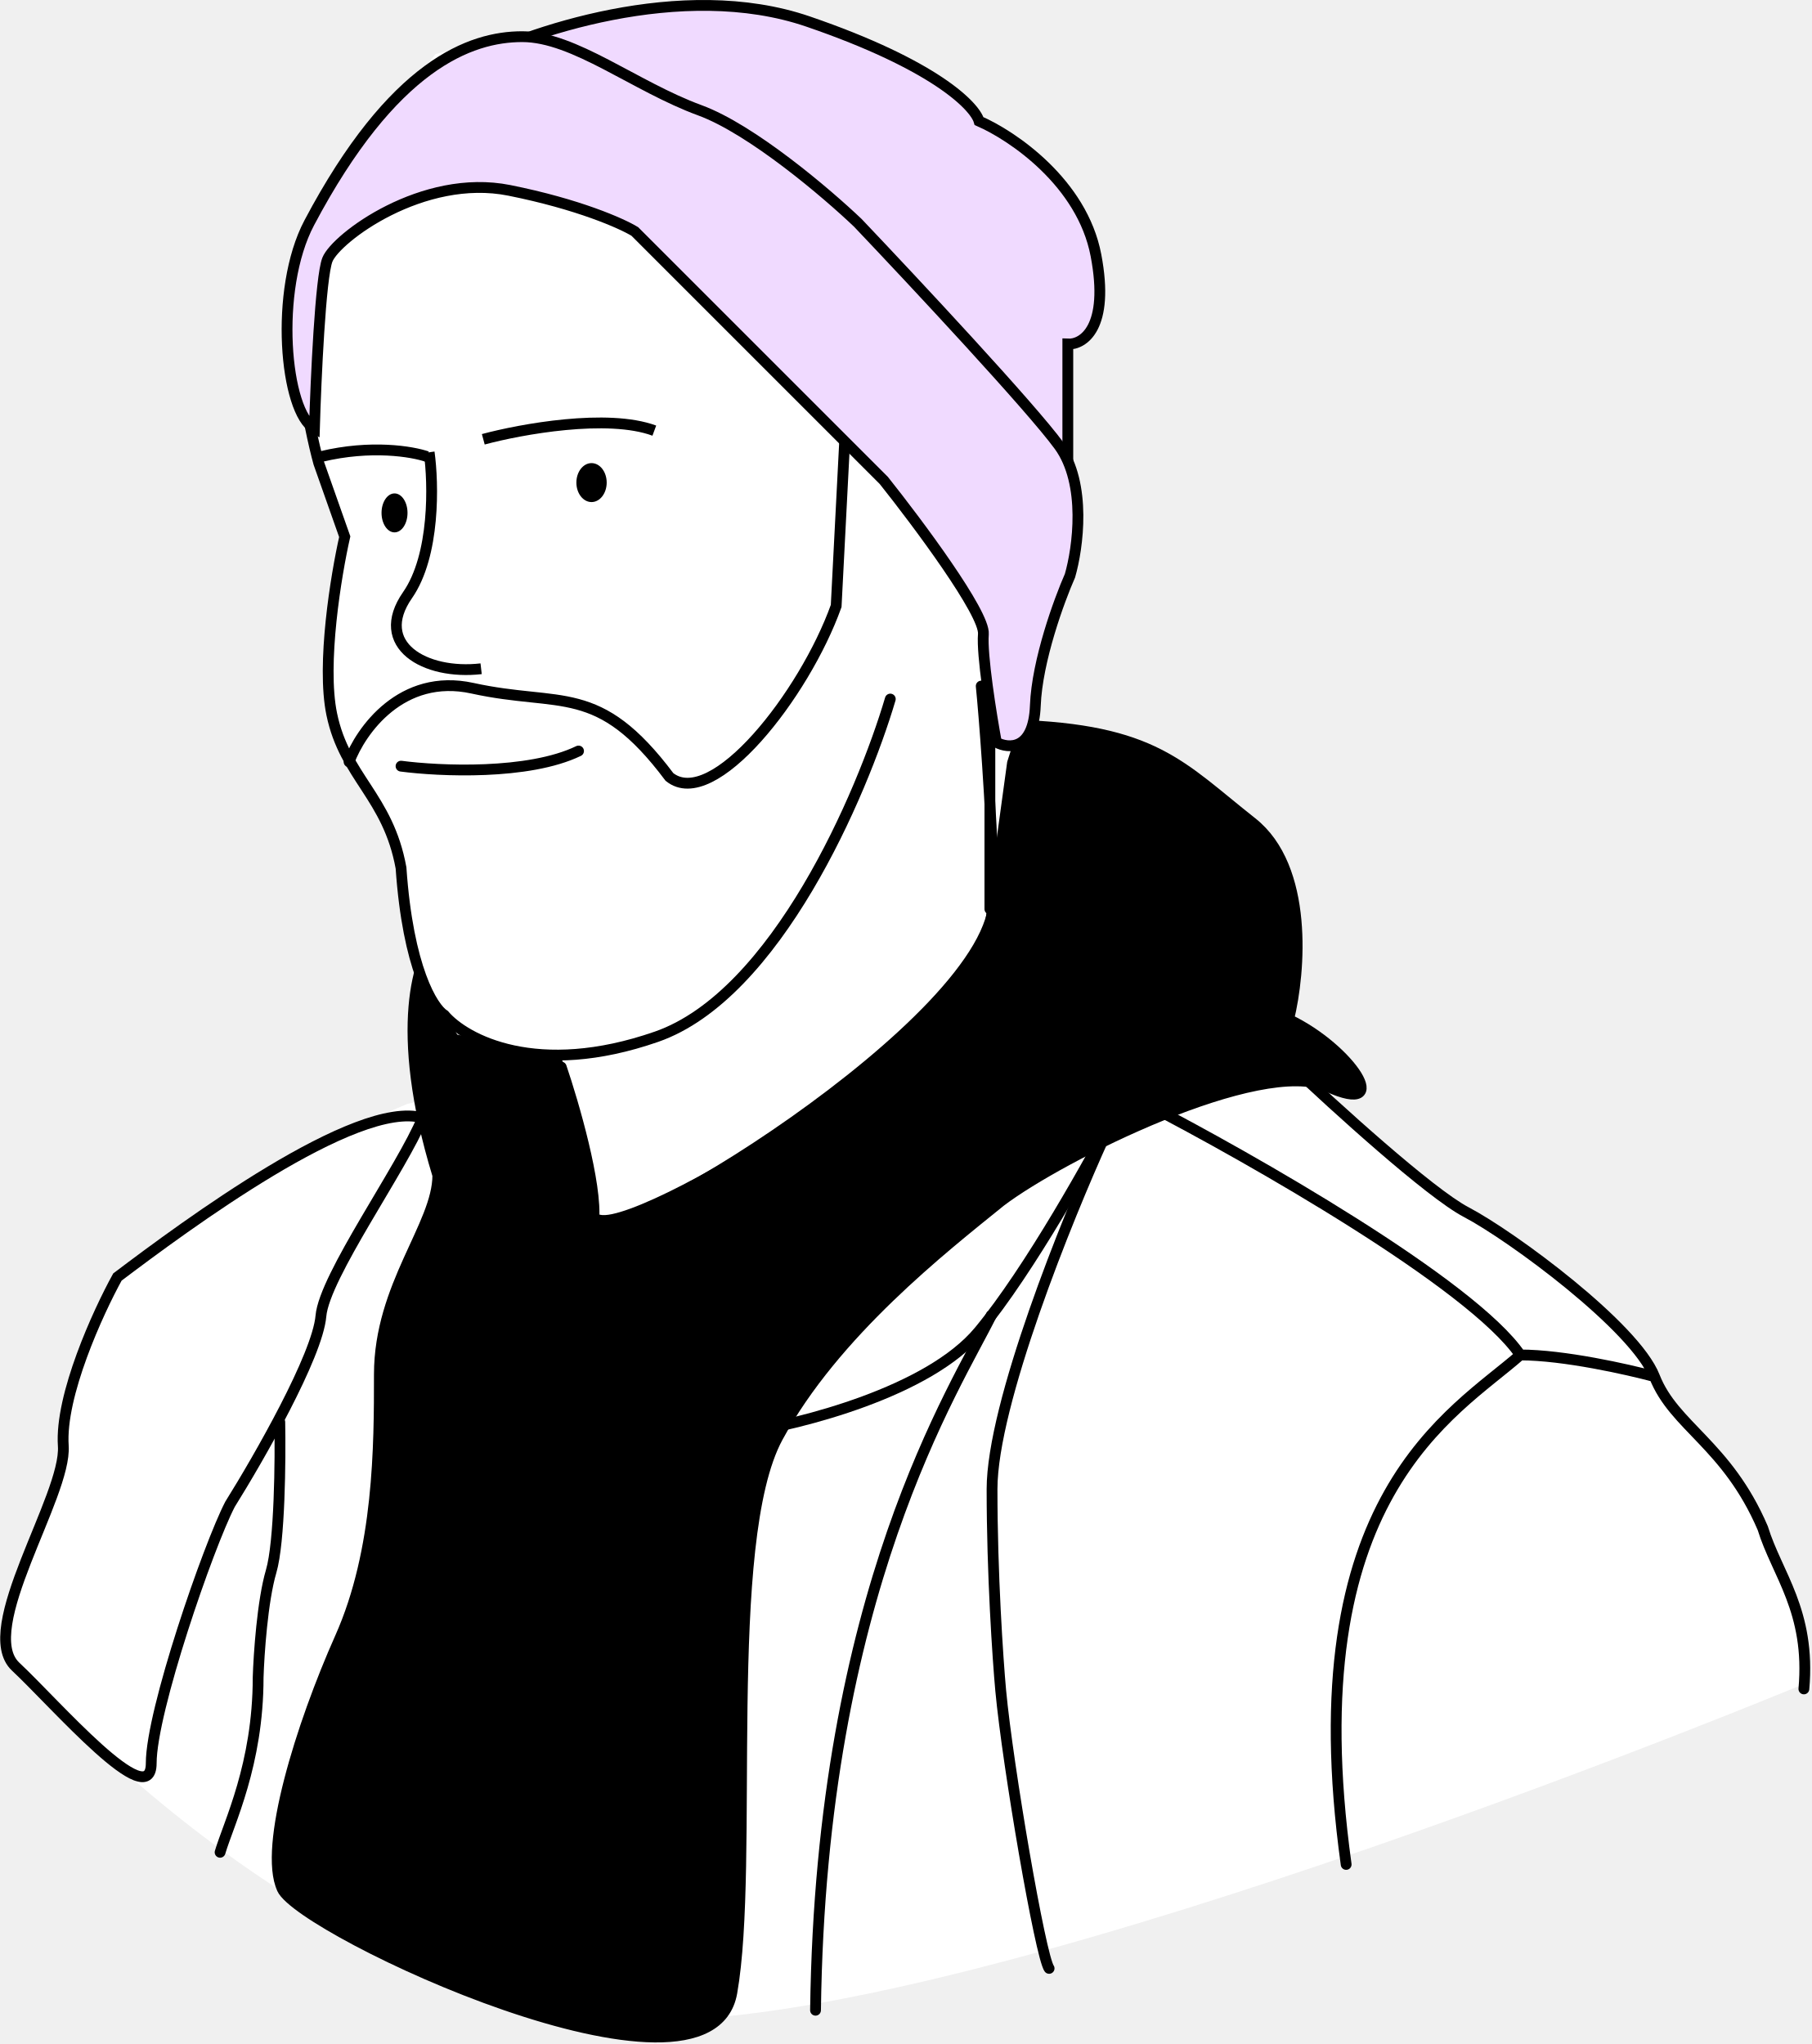
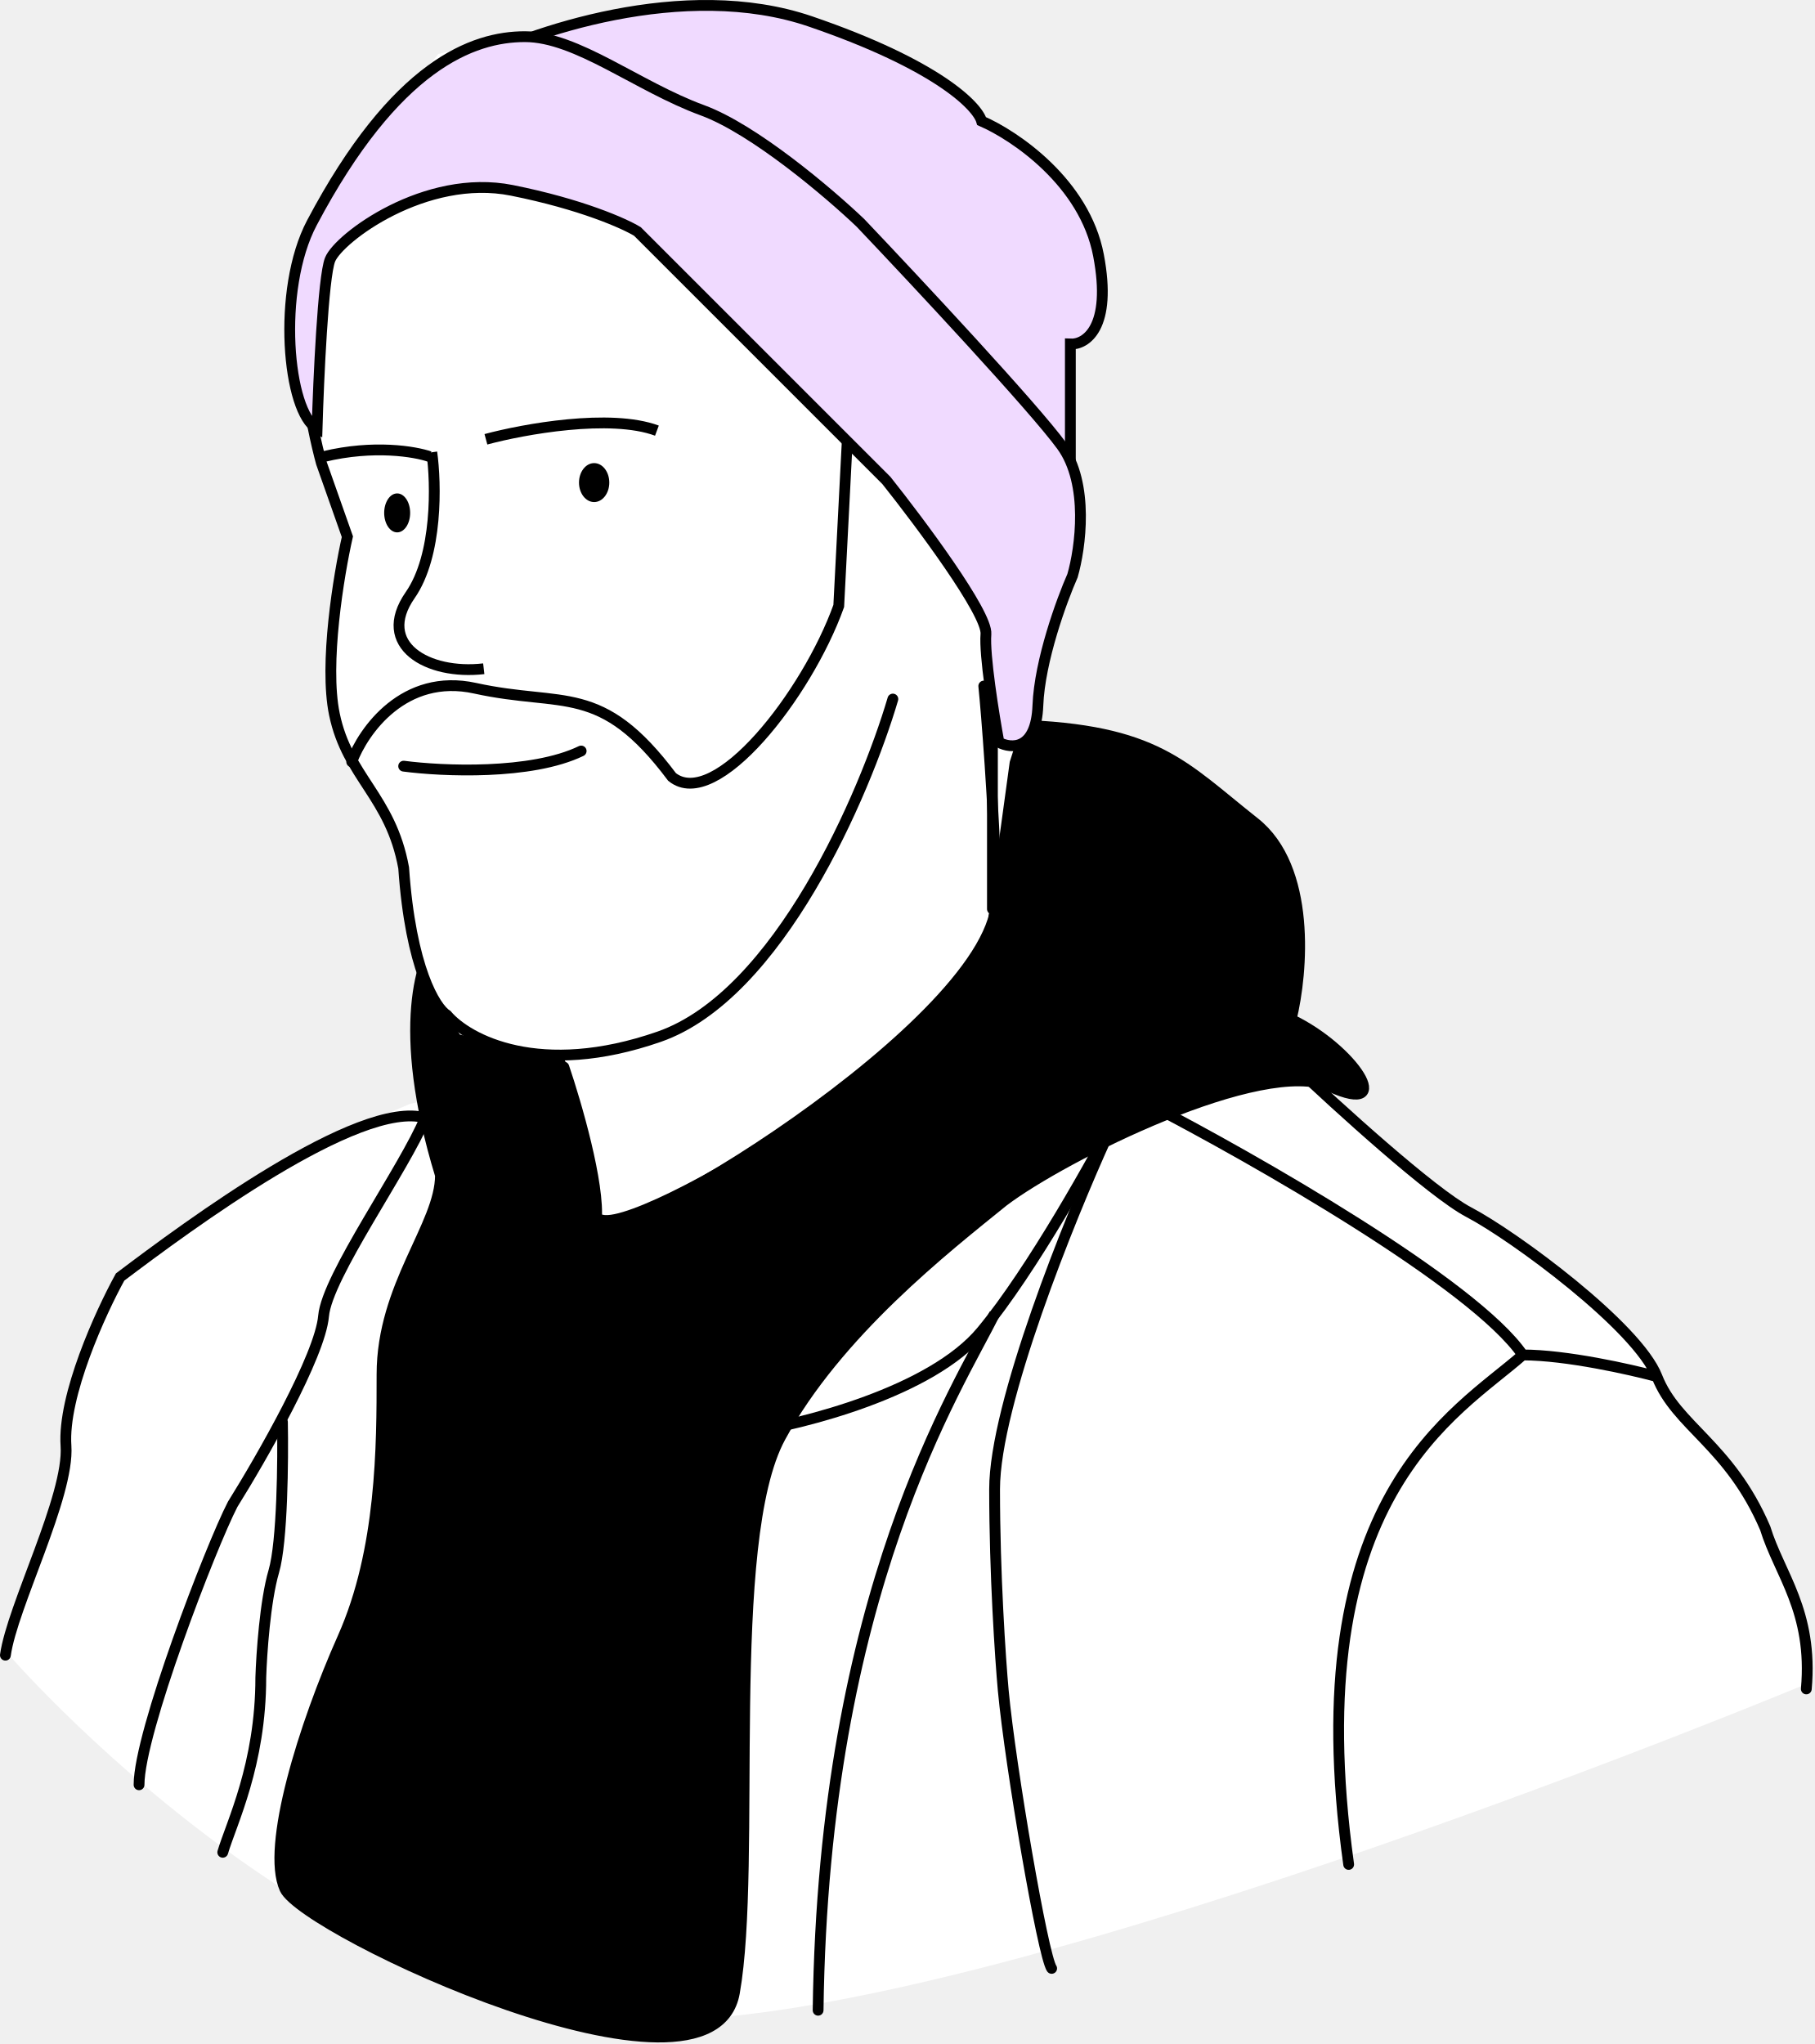
- <svg xmlns="http://www.w3.org/2000/svg" width="671" height="757" viewBox="0 0 671 757" fill="none">
-   <path d="M41.878 472.147L25.043 511.43V540L17.5 560.5L14 569L1.5 597.5L5 615.65C5 615.65 122 752 250.5 748C379 744 668 623.667 668 623.667V607.633L657.578 577.169L638.338 542.696L592.641 483.371L542.936 450.501L501.248 416.029L483.611 391.978L381.796 359.108L150.908 408.813L110.824 425.649L41.878 472.147Z" fill="white" />
-   <path d="M23.439 535.481C24.722 554.08 -8.896 603.507 5.802 617.254C20.5 631 56 672.24 56 653C56 633.759 77.153 572.626 85.169 557.127C95.859 540.024 117.558 502.131 118.841 487.379C120.123 472.628 149.018 432.439 156.5 414C132 407 68.601 453.976 43.481 472.949C36.266 486.043 22.156 516.882 23.439 535.481Z" stroke="black" stroke-width="4" stroke-linecap="round" />
-   <path d="M103.608 526.662C103.876 540.558 103.608 571.076 100.402 581.979C97.195 592.882 95.859 612.71 95.592 621.262C95.592 653.5 84.7 675.2 81.5 686" stroke="black" stroke-width="4" stroke-linecap="round" />
-   <path d="M275.171 530.67C296.549 527.464 343.956 515.438 362.555 492.991C381.154 470.543 404.51 428.588 413.864 410.417" stroke="black" stroke-width="4" stroke-linecap="round" />
-   <path d="M300 744.474C299.986 745.579 300.87 746.486 301.974 746.5C303.079 746.514 303.986 745.63 304 744.526L300 744.474ZM370.572 626.072L368.58 626.253L368.581 626.258L370.572 626.072ZM542.936 448.898L542.008 450.67L542.936 448.898ZM652.768 565.945L654.68 565.359L654.649 565.256L654.606 565.157L652.768 565.945ZM666.008 625.323C665.91 626.423 666.723 627.394 667.823 627.492C668.923 627.59 669.894 626.777 669.992 625.677L666.008 625.323ZM496.519 690.776C496.671 691.87 497.682 692.633 498.776 692.481C499.87 692.329 500.633 691.318 500.481 690.224L496.519 690.776ZM386.883 730.176C387.532 731.07 388.783 731.267 389.676 730.617C390.57 729.968 390.767 728.717 390.117 727.824L386.883 730.176ZM365.57 485.697C358.969 499.163 343.007 525.128 328.532 566.982C314.043 608.877 301.003 666.755 300 744.474L304 744.526C304.997 667.245 317.959 609.79 332.312 568.289C346.68 526.745 362.4 501.25 369.161 487.458L365.57 485.697ZM407.234 420.009C400.265 435.286 389.819 460.157 381.11 485.158C372.434 510.064 365.365 535.418 365.365 551.515H369.365C369.365 536.185 376.193 511.433 384.887 486.474C393.548 461.61 403.946 436.856 410.873 421.669L407.234 420.009ZM365.365 551.515C365.365 583.014 367.507 614.449 368.58 626.253L372.564 625.891C371.499 614.179 369.365 582.868 369.365 551.515H365.365ZM476.622 395.833C484.656 403.465 497.546 415.352 510.122 426.22C522.621 437.022 535.028 447.014 542.008 450.67L543.864 447.126C537.375 443.727 525.332 434.078 512.737 423.194C500.22 412.376 487.376 400.533 479.377 392.933L476.622 395.833ZM542.008 450.67C550.26 454.992 565.776 465.523 580.15 477.302C587.325 483.182 594.171 489.336 599.655 495.141C605.183 500.993 609.165 506.323 610.821 510.555L614.546 509.098C612.595 504.111 608.158 498.317 602.563 492.394C596.923 486.425 589.94 480.153 582.685 474.208C568.198 462.336 552.448 451.622 543.864 447.126L542.008 450.67ZM610.821 510.555C614.606 520.229 621.671 526.849 629.006 534.573C636.396 542.356 644.431 551.575 650.93 566.733L654.606 565.157C647.837 549.37 639.437 539.749 631.906 531.819C624.32 523.83 617.976 517.863 614.546 509.098L610.821 510.555ZM650.856 566.532C652.205 570.928 654.018 575.08 655.895 579.214C657.784 583.376 659.73 587.506 661.438 592.005C664.828 600.931 667.259 611.251 666.008 625.323L669.992 625.677C671.307 610.889 668.737 599.958 665.178 590.585C663.412 585.935 661.395 581.654 659.537 577.56C657.666 573.439 655.947 569.489 654.68 565.359L650.856 566.532ZM423.367 410.59C442.703 420.591 472.834 437.238 500.359 454.657C514.123 463.367 527.207 472.253 537.955 480.585C548.749 488.951 557.025 496.639 561.327 502.938L564.63 500.682C559.953 493.833 551.247 485.827 540.406 477.423C529.52 468.985 516.319 460.023 502.498 451.277C474.853 433.782 444.617 417.078 425.204 407.037L423.367 410.59ZM613.205 507.896C603.294 505.217 579.294 499.81 562.978 499.81V503.81C578.731 503.81 602.297 509.091 612.162 511.757L613.205 507.896ZM561.657 500.309C549.607 510.918 528.293 524.309 512.652 552.104C496.959 579.99 486.977 622.222 496.519 690.776L500.481 690.224C491.023 622.278 500.987 580.988 516.138 554.065C531.34 527.051 551.765 514.347 564.3 503.311L561.657 500.309ZM368.581 626.258C369.91 640.493 373.603 665.188 377.356 686.844C379.235 697.678 381.133 707.78 382.764 715.458C383.579 719.294 384.332 722.547 384.987 724.993C385.314 726.213 385.624 727.259 385.911 728.086C386.173 728.839 386.488 729.634 386.883 730.176L390.117 727.824C390.139 727.853 390.097 727.799 390.002 727.586C389.916 727.391 389.811 727.123 389.69 726.774C389.447 726.075 389.166 725.134 388.851 723.958C388.222 721.61 387.486 718.435 386.677 714.627C385.06 707.016 383.171 696.969 381.298 686.16C377.548 664.529 373.877 639.96 372.564 625.886L368.581 626.258Z" fill="black" />
-   <path d="M162.132 435.269C145.457 380.754 155.184 353.229 162.132 346.281C179.449 379.632 305.101 332.385 365.762 304.593C362.555 293.37 370.572 284.551 375.382 268.517C427.492 270.12 437.113 283.749 463.569 304.593C484.733 321.268 481.473 360.177 477.197 377.547C500.179 388.504 516.48 413.624 491.628 402.4C466.775 391.176 392.752 428.054 370.572 444.89C349.461 461.992 309 493.5 287.998 532.274C266.996 571.048 279.5 690 271 738C262.5 786 111.5 715 104.5 699.5C97.5 684 111.514 639 126 606.5C140.486 574 140.486 535.32 140.486 509.025C140.486 476.156 162.132 453.708 162.132 435.269Z" fill="black" stroke="black" stroke-width="4" stroke-linecap="round" />
-   <path d="M109.221 109.782L114.833 82.524L122.048 69.697L161.331 19.992L200.614 10.372L250.319 3.958L310.446 10.372L390.615 69.697L404.244 86.533V109.782L390.615 137.04V162.694L400.235 180.331L397.028 209.192L385.805 242.061L372.978 282.146L364.961 340.669C358.547 384.763 220.656 463.328 220.656 448.096C220.656 432.864 212.639 401.331 207.829 391.978L169.348 383.159L154.917 360.712L150.107 323.834L138.082 296.576L122.048 263.707V228.432L126.858 195.563L114.833 157.884L109.221 109.782Z" fill="white" />
-   <path d="M207.829 395.185C212.372 408.546 221.137 438.637 219.854 452.105C218.251 468.941 369.771 377.548 368.167 331.851C366.885 295.294 364.426 264.776 363.357 254.087" stroke="black" stroke-width="4" stroke-linecap="round" />
-   <path d="M329.687 258.897C319.265 294.171 287.357 368.568 243.104 383.961C198.851 399.354 172.288 385.03 164.538 375.944C160.262 373.272 151.07 358.628 148.504 321.429C143.694 294.973 127.66 287.758 122.85 264.509C119.002 245.909 124.454 212.933 127.66 198.77L118.04 171.512C114.298 157.884 107.938 125.656 112.428 105.774C116.917 85.892 145.297 67.025 158.926 60.077C195.269 58.741 273.568 66.01 296.015 105.774" stroke="black" stroke-width="4" stroke-linecap="round" />
-   <path d="M129.263 282.146C133.539 270.655 148.664 249.116 174.959 254.889C207.829 262.104 221.458 252.484 247.913 287.758C263.947 300.585 297.886 257.294 309.644 224.424L313.652 146.66L366.564 224.424V336.661" stroke="black" stroke-width="4" stroke-linecap="round" />
-   <path d="M158.925 167.504C160.529 178.995 161.17 205.664 150.909 220.416C138.081 238.855 157.322 250.078 178.166 247.673" stroke="black" stroke-width="4" />
-   <path d="M178.968 162.694C192.864 158.952 224.985 153.073 242.302 159.487M158.124 169.107C152.779 167.237 137.44 164.618 118.841 169.107" stroke="black" stroke-width="4" />
-   <path d="M148.504 283.75C162.667 285.62 195.643 287.117 214.242 278.138" stroke="black" stroke-width="4" stroke-linecap="round" />
-   <ellipse cx="219.052" cy="178.728" rx="5.612" ry="7.215" fill="black" />
-   <ellipse cx="146.098" cy="189.952" rx="4.81" ry="7.215" fill="black" />
-   <path d="M299.222 7.967C252.403 -8.067 194.735 11.976 171.753 24.001L395.425 179.529V127.419C401.037 127.687 410.978 121.487 405.847 94.55C400.717 67.613 374.849 50.19 362.556 44.845C360.953 39.233 346.041 24.001 299.222 7.967Z" fill="#F0DAFF" stroke="black" stroke-width="4" />
-   <path d="M121.245 96.153C118.68 102.567 116.97 140.514 116.435 158.686C105.479 152.806 101.373 107.377 114.515 82.525C145.464 24.001 174.157 13.579 193.398 13.579C212.638 13.579 235.086 32.018 259.137 40.837C278.377 47.892 306.169 71.568 317.66 82.525C338.237 104.17 381.956 150.989 392.218 165.099C402.479 179.209 399.166 203.046 396.226 213.201C392.218 222.286 384.04 244.627 383.399 261.302C382.758 277.977 373.511 277.336 368.969 274.931C367.098 264.776 363.517 242.543 364.158 234.846C364.8 227.15 339.84 193.693 327.28 177.926L235.086 85.731C230.276 82.792 214.242 75.63 188.588 70.499C156.52 64.086 124.452 88.136 121.245 96.153Z" fill="#F0DAFF" stroke="black" stroke-width="4" />
+ <svg xmlns="http://www.w3.org/2000/svg" width="672" height="757" viewBox="0 0 672 757" fill="none">
+   <path d="M42.878 472.147L26.043 511.43V540L18.5 560.5L15 569L1.5 606L2.5 612C2.5 612 123 752 251.5 748C380 744 669 623.667 669 623.667V607.633L658.578 577.169L639.338 542.696L593.641 483.371L543.936 450.501L502.248 416.029L484.611 391.978L382.796 359.108L151.908 408.813L111.824 425.649L42.878 472.147Z" fill="white" />
+   <path d="M2 613C4.5 595 25.722 554.08 24.439 535.481C23.156 516.882 37.266 486.043 44.481 472.949C69.601 453.976 133 407 157.5 414C150.018 432.439 121.123 472.628 119.841 487.379C118.558 502.131 96.859 540.024 86.169 557.127C78.153 572.626 51.5 641.759 51.5 661" stroke="black" stroke-width="4" stroke-linecap="round" />
+   <path d="M104.608 526.662C104.876 540.558 104.608 571.076 101.402 581.979C98.195 592.882 96.859 612.71 96.592 621.262C96.592 653.5 85.7 675.2 82.5 686" stroke="black" stroke-width="4" stroke-linecap="round" />
+   <path d="M276.171 530.67C297.549 527.464 344.956 515.438 363.555 492.991C382.154 470.543 405.51 428.588 414.864 410.417" stroke="black" stroke-width="4" stroke-linecap="round" />
+   <path d="M301 744.474C300.986 745.579 301.87 746.486 302.974 746.5C304.079 746.514 304.986 745.63 305 744.526L301 744.474ZM371.572 626.072L369.58 626.253L369.581 626.258L371.572 626.072ZM543.936 448.898L543.008 450.67L543.936 448.898ZM653.768 565.945L655.68 565.359L655.649 565.256L655.606 565.157L653.768 565.945ZM667.008 625.323C666.91 626.423 667.723 627.394 668.823 627.492C669.923 627.59 670.894 626.777 670.992 625.677L667.008 625.323ZM497.519 690.776C497.671 691.87 498.682 692.633 499.776 692.481C500.87 692.329 501.633 691.318 501.481 690.224L497.519 690.776ZM387.883 730.176C388.532 731.07 389.783 731.267 390.676 730.617C391.57 729.968 391.767 728.717 391.117 727.824L387.883 730.176ZM366.57 485.697C359.969 499.163 344.007 525.128 329.532 566.982C315.043 608.877 302.003 666.755 301 744.474L305 744.526C305.997 667.245 318.959 609.79 333.312 568.289C347.68 526.745 363.4 501.25 370.161 487.458L366.57 485.697ZM408.234 420.009C401.265 435.286 390.819 460.157 382.11 485.158C373.434 510.064 366.365 535.418 366.365 551.515H370.365C370.365 536.185 377.193 511.433 385.887 486.474C394.548 461.61 404.946 436.856 411.873 421.669L408.234 420.009ZM366.365 551.515C366.365 583.014 368.507 614.449 369.58 626.253L373.564 625.891C372.499 614.179 370.365 582.868 370.365 551.515H366.365ZM477.622 395.833C485.656 403.465 498.546 415.352 511.122 426.22C523.621 437.022 536.028 447.014 543.008 450.67L544.864 447.126C538.375 443.727 526.332 434.078 513.737 423.194C501.22 412.376 488.376 400.533 480.377 392.933L477.622 395.833ZM543.008 450.67C551.26 454.992 566.776 465.523 581.15 477.302C588.325 483.182 595.171 489.336 600.655 495.141C606.184 500.993 610.165 506.323 611.821 510.555L615.546 509.098C613.595 504.111 609.158 498.317 603.563 492.394C597.923 486.425 590.94 480.153 583.685 474.208C569.198 462.336 553.448 451.622 544.864 447.126L543.008 450.67ZM611.821 510.555C615.606 520.229 622.671 526.849 630.006 534.573C637.396 542.356 645.431 551.575 651.93 566.733L655.606 565.157C648.837 549.37 640.437 539.749 632.906 531.819C625.32 523.83 618.976 517.863 615.546 509.098L611.821 510.555ZM651.856 566.532C653.205 570.928 655.018 575.08 656.895 579.214C658.784 583.376 660.73 587.506 662.438 592.005C665.828 600.931 668.259 611.251 667.008 625.323L670.992 625.677C672.307 610.889 669.737 599.958 666.178 590.585C664.412 585.935 662.395 581.654 660.537 577.56C658.666 573.439 656.947 569.489 655.68 565.359L651.856 566.532ZM424.367 410.59C443.702 420.591 473.834 437.238 501.359 454.657C515.122 463.367 528.207 472.253 538.955 480.585C549.749 488.951 558.025 496.639 562.327 502.938L565.63 500.682C560.953 493.833 552.247 485.827 541.406 477.423C530.52 468.985 517.319 460.023 503.498 451.277C475.853 433.782 445.617 417.078 426.204 407.037L424.367 410.59ZM614.205 507.896C604.294 505.217 580.294 499.81 563.978 499.81V503.81C579.731 503.81 603.297 509.091 613.162 511.757L614.205 507.896ZM562.657 500.309C550.607 510.918 529.293 524.309 513.652 552.104C497.959 579.99 487.977 622.222 497.519 690.776L501.481 690.224C492.023 622.278 501.987 580.988 517.138 554.065C532.34 527.051 552.765 514.347 565.3 503.311L562.657 500.309ZM369.581 626.258C370.91 640.493 374.603 665.188 378.356 686.844C380.235 697.678 382.133 707.78 383.764 715.458C384.579 719.294 385.332 722.547 385.987 724.993C386.314 726.213 386.624 727.259 386.911 728.086C387.173 728.84 387.488 729.634 387.883 730.176L391.117 727.824C391.139 727.853 391.097 727.799 391.002 727.586C390.916 727.391 390.811 727.123 390.69 726.774C390.447 726.076 390.166 725.134 389.851 723.958C389.222 721.61 388.486 718.435 387.677 714.627C386.06 707.016 384.171 696.969 382.298 686.16C378.548 664.529 374.877 639.96 373.564 625.886L369.581 626.258Z" fill="black" />
+   <path d="M163.132 435.269C146.457 380.754 156.184 353.229 163.132 346.281C180.449 379.632 306.101 332.385 366.762 304.593C363.555 293.37 371.572 284.551 376.382 268.517C428.492 270.12 438.113 283.749 464.569 304.593C485.733 321.268 482.473 360.177 478.197 377.547C501.179 388.504 517.48 413.624 492.628 402.4C467.775 391.176 393.752 428.054 371.572 444.89C350.461 461.992 310 493.5 288.998 532.274C267.996 571.048 280.5 690 272 738C263.5 786 112.5 715 105.5 699.5C98.5 684 112.514 639 127 606.5C141.486 574 141.486 535.32 141.486 509.025C141.486 476.156 163.132 453.708 163.132 435.269Z" fill="black" stroke="black" stroke-width="4" stroke-linecap="round" />
+   <path d="M110.221 109.782L115.833 82.524L123.048 69.697L162.331 19.992L201.614 10.372L251.319 3.958L311.446 10.372L391.615 69.697L405.244 86.533V109.782L391.615 137.04V162.694L401.235 180.331L398.028 209.192L386.805 242.061L373.978 282.146L365.961 340.669C359.547 384.763 221.656 463.328 221.656 448.096C221.656 432.864 213.639 401.331 208.829 391.978L170.348 383.159L155.917 360.712L151.107 323.834L139.082 296.576L123.048 263.707V228.432L127.858 195.563L115.833 157.884L110.221 109.782Z" fill="white" />
+   <path d="M208.829 395.185C213.372 408.546 222.137 438.637 220.854 452.105C219.251 468.941 370.771 377.548 369.167 331.851C367.885 295.294 365.426 264.776 364.357 254.087" stroke="black" stroke-width="4" stroke-linecap="round" />
+   <path d="M330.687 258.897C320.265 294.171 288.357 368.568 244.104 383.961C199.851 399.354 173.288 385.03 165.538 375.944C161.262 373.272 152.07 358.628 149.504 321.429C144.694 294.973 128.66 287.758 123.85 264.509C120.002 245.909 125.454 212.933 128.66 198.77L119.04 171.512C115.298 157.884 108.938 125.656 113.428 105.774C117.917 85.892 146.297 67.025 159.926 60.077C196.269 58.741 274.568 66.01 297.015 105.774" stroke="black" stroke-width="4" stroke-linecap="round" />
+   <path d="M130.263 282.146C134.539 270.655 149.664 249.116 175.959 254.889C208.829 262.104 222.458 252.484 248.913 287.758C264.947 300.585 298.886 257.294 310.644 224.424L314.652 146.66L367.564 224.424V336.661" stroke="black" stroke-width="4" stroke-linecap="round" />
+   <path d="M159.925 167.504C161.529 178.995 162.17 205.664 151.909 220.416C139.081 238.855 158.322 250.078 179.166 247.673" stroke="black" stroke-width="4" />
+   <path d="M179.968 162.694C193.864 158.952 225.985 153.073 243.302 159.487M159.124 169.107C153.779 167.237 138.44 164.618 119.841 169.107" stroke="black" stroke-width="4" />
+   <path d="M149.504 283.75C163.667 285.62 196.643 287.117 215.242 278.138" stroke="black" stroke-width="4" stroke-linecap="round" />
+   <ellipse cx="220.052" cy="178.728" rx="5.612" ry="7.215" fill="black" />
+   <ellipse cx="147.098" cy="189.952" rx="4.81" ry="7.215" fill="black" />
+   <path d="M300.222 7.967C253.403 -8.067 195.735 11.976 172.753 24.001L396.425 179.529V127.419C402.037 127.687 411.978 121.487 406.847 94.55C401.717 67.613 375.849 50.19 363.556 44.845C361.953 39.233 347.041 24.001 300.222 7.967Z" fill="#F0DAFF" stroke="black" stroke-width="4" />
+   <path d="M122.245 96.153C119.68 102.567 117.97 140.514 117.435 158.686C106.479 152.806 102.373 107.377 115.515 82.525C146.464 24.001 175.157 13.579 194.398 13.579C213.638 13.579 236.086 32.018 260.137 40.837C279.377 47.892 307.169 71.568 318.66 82.525C339.237 104.17 382.956 150.989 393.218 165.099C403.479 179.209 400.166 203.046 397.226 213.201C393.218 222.286 385.04 244.627 384.399 261.302C383.758 277.977 374.511 277.336 369.969 274.931C368.098 264.776 364.517 242.543 365.158 234.846C365.8 227.15 340.84 193.693 328.28 177.926L236.086 85.731C231.276 82.792 215.242 75.63 189.588 70.499C157.52 64.086 125.452 88.136 122.245 96.153Z" fill="#F0DAFF" stroke="black" stroke-width="4" />
</svg>
